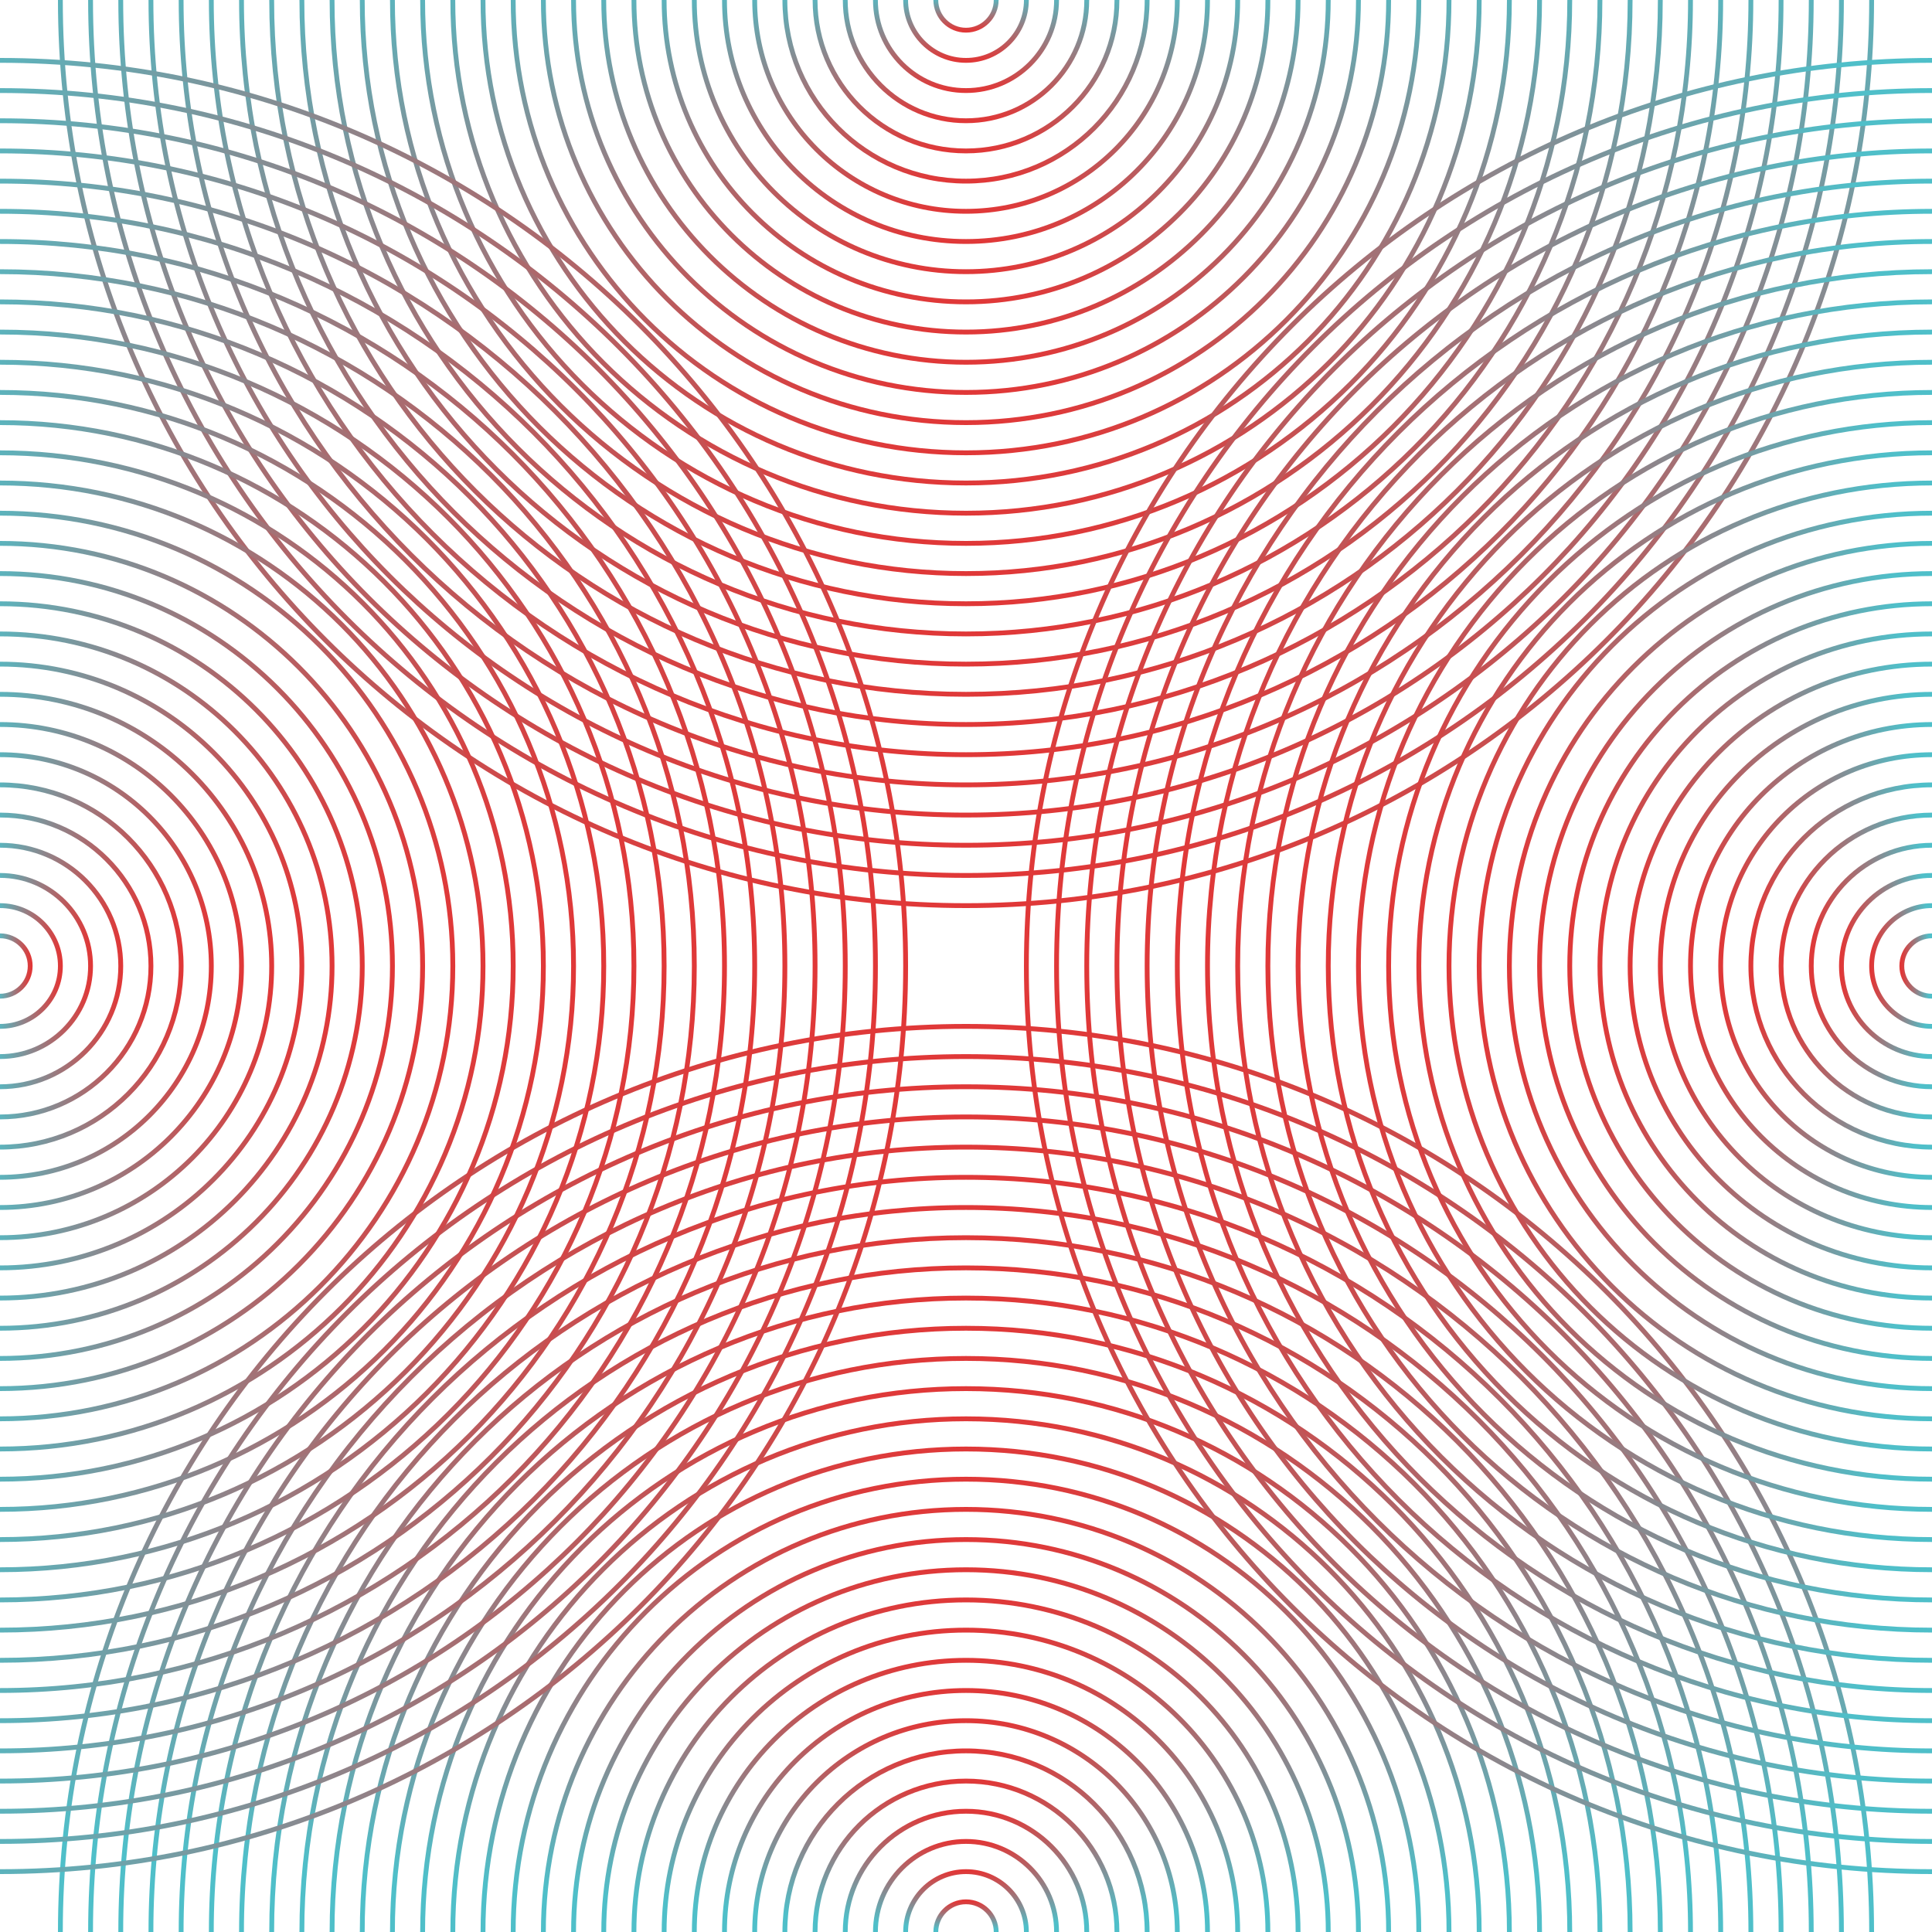
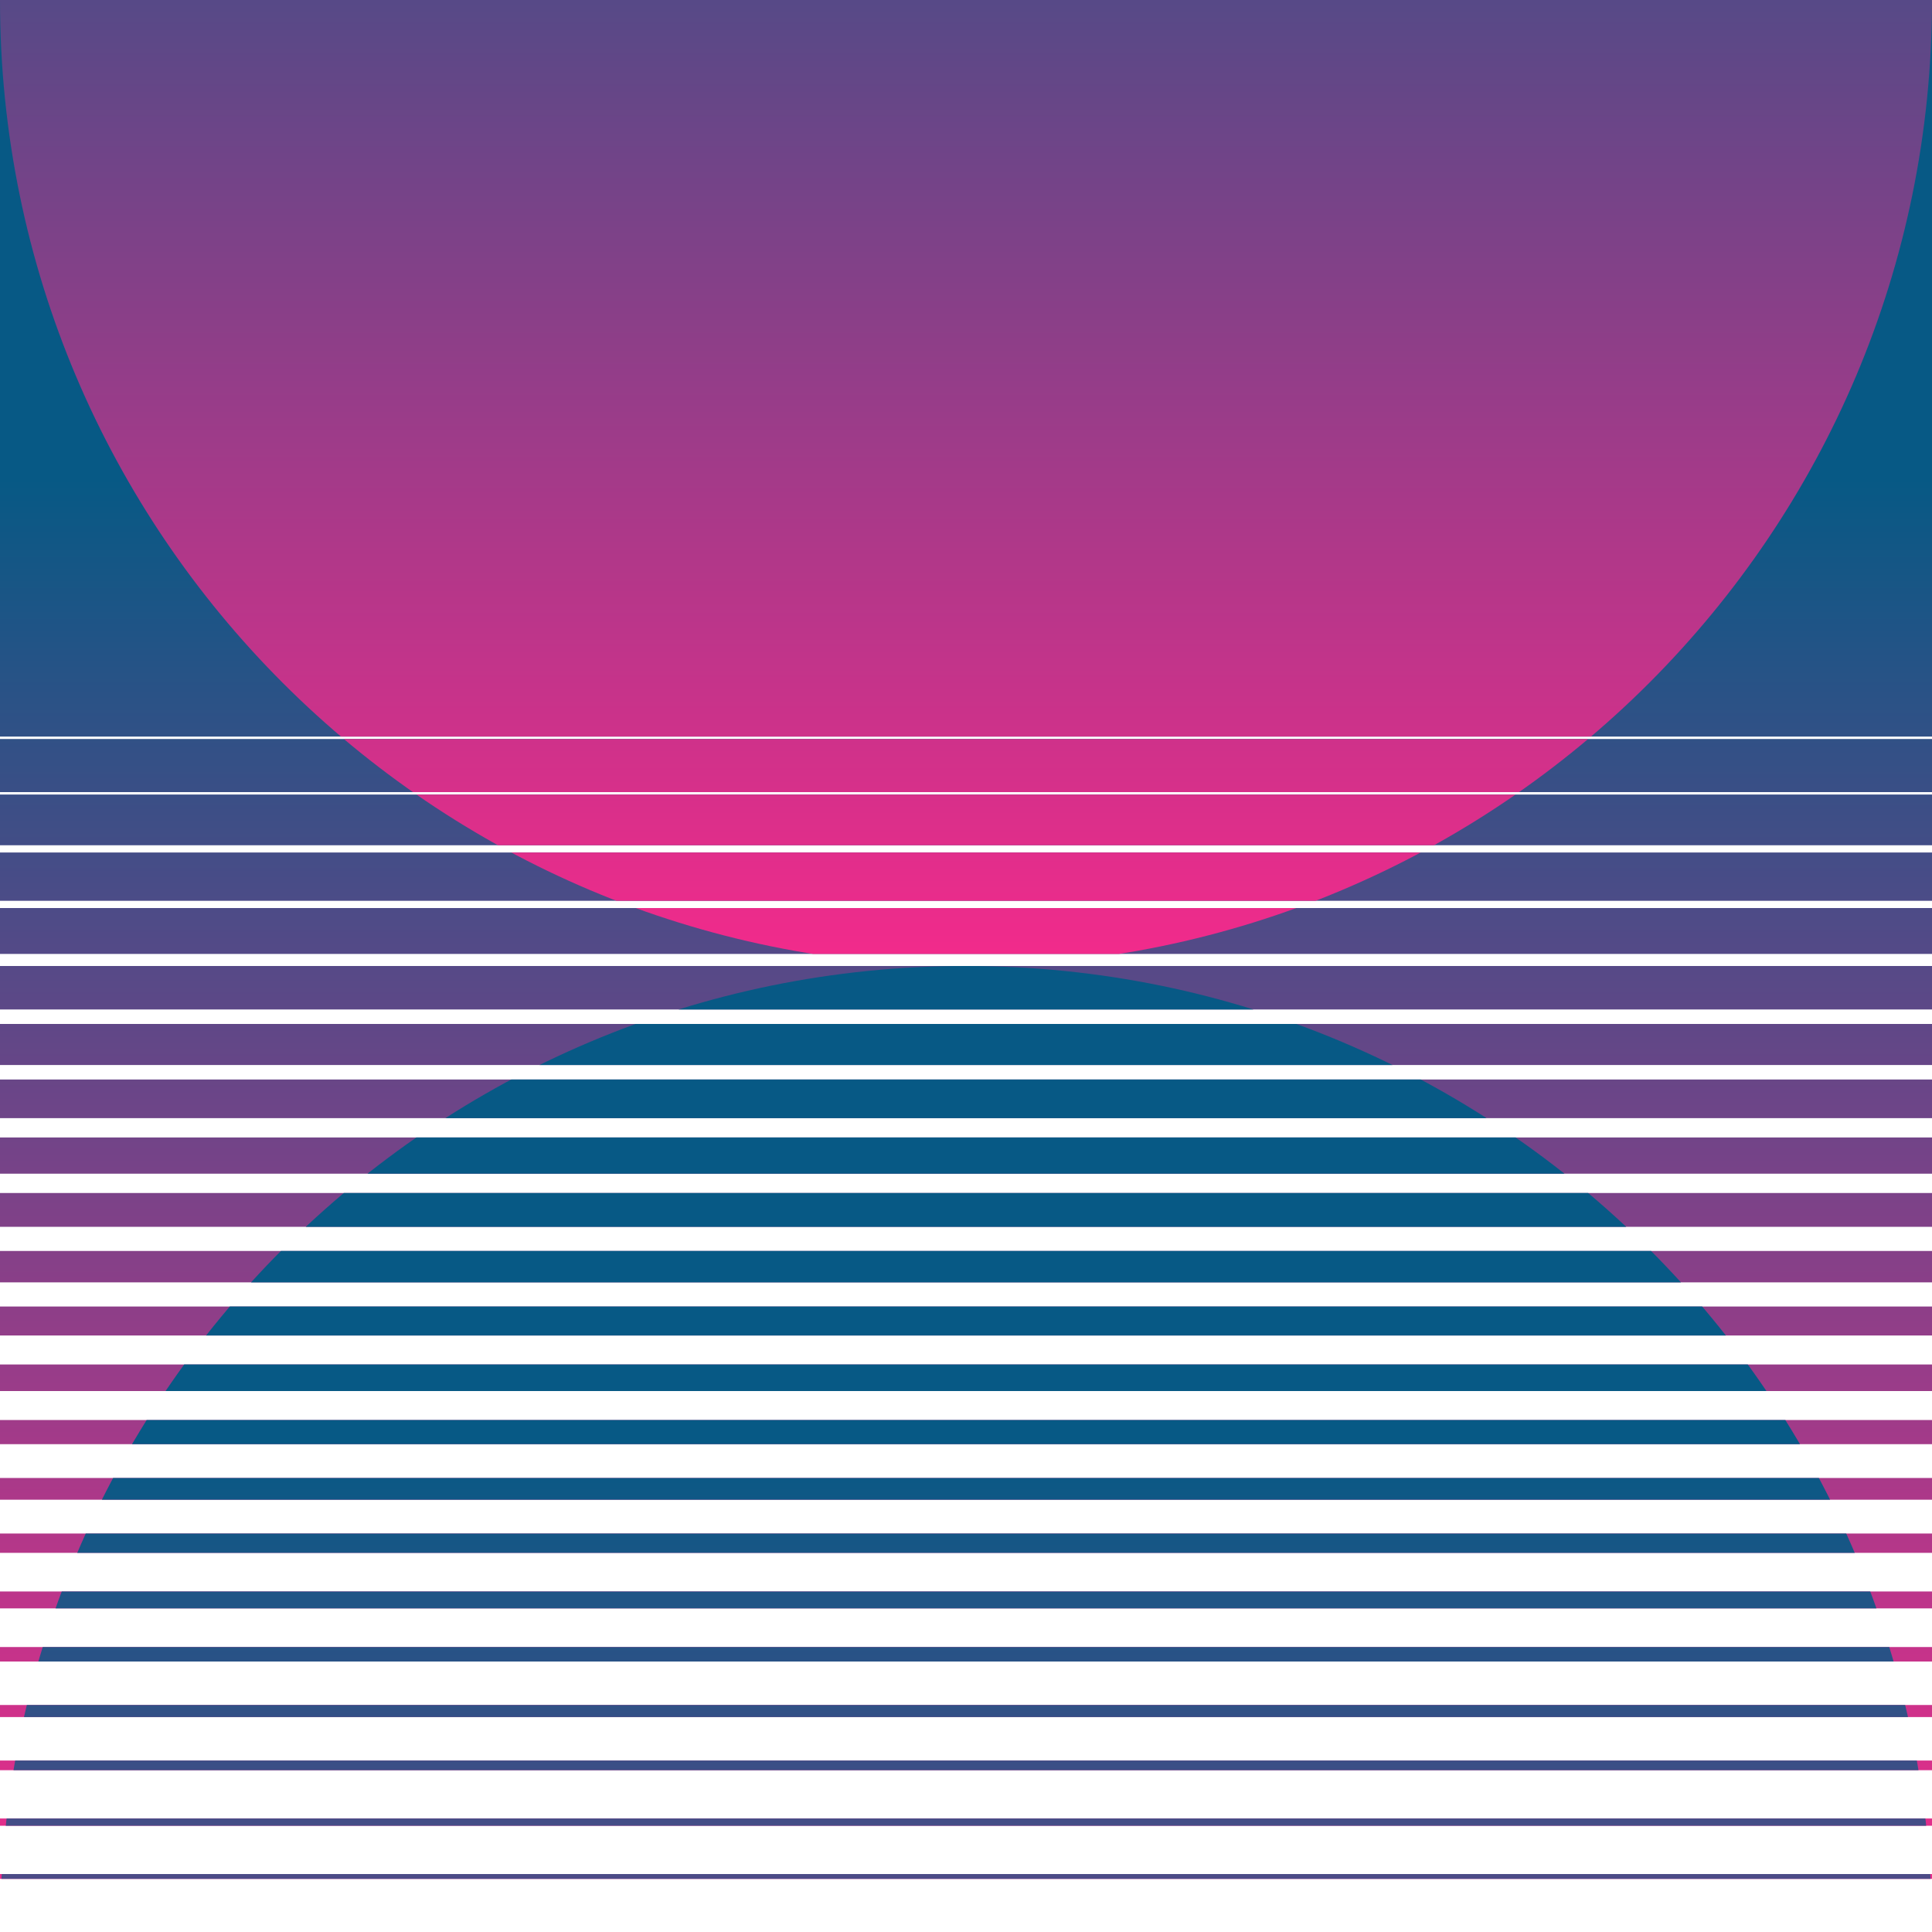
<svg xmlns="http://www.w3.org/2000/svg" version="1.1" viewBox="0 0 800 800">
  <defs>
-     <linearGradient x1="50%" y1="0%" x2="50%" y2="100%" id="rrreflection-grad">
-       <stop stop-color="hsl(185, 53%, 55%)" stop-opacity="1" offset="45%" />
-       <stop stop-color="hsl(0, 73%, 55%)" stop-opacity="1" offset="100%" />
+     <linearGradient x1="50%" y1="0%" x2="50%" y2="100%" id="hhhorizon-grad">
+       <stop stop-color="#075985" stop-opacity="1" offset="25%" />
+       <stop stop-color="hsl(331, 90%, 56%)" stop-opacity="1" offset="100%" />
    </linearGradient>
-     <linearGradient x1="50%" y1="0%" x2="50%" y2="100%" id="rrreflection-grad-2">
-       <stop stop-color="hsl(0, 73%, 55%)" stop-opacity="1" offset="0%" />
-       <stop stop-color="hsl(185, 53%, 55%)" stop-opacity="1" offset="45%" />
+     <linearGradient x1="50%" y1="0%" x2="50%" y2="100%" id="hhhorizon-grad2">
+       <stop stop-color="hsl(331, 90%, 56%)" stop-opacity="1" offset="0%" />
+       <stop stop-color="#075985" stop-opacity="1" offset="75%" />
    </linearGradient>
-     <linearGradient gradientTransform="rotate(270)" x1="50%" y1="0%" x2="50%" y2="100%" id="rrreflection-grad-3">
-       <stop stop-color="hsl(185, 53%, 55%)" stop-opacity="1" offset="45%" />
-       <stop stop-color="hsl(0, 73%, 55%)" stop-opacity="1" offset="100%" />
-     </linearGradient>
-     <linearGradient gradientTransform="rotate(270)" x1="50%" y1="0%" x2="50%" y2="100%" id="rrreflection-grad-4">
-       <stop stop-color="hsl(0, 73%, 55%)" stop-opacity="1" offset="0%" />
-       <stop stop-color="hsl(185, 53%, 55%)" stop-opacity="1" offset="45%" />
-     </linearGradient>
+     <clipPath id="SvgjsClipPath1010">
+       <rect width="800" height="35" x="0" y="0" />
+       <rect width="800" height="34" x="0" y="24" />
+       <rect width="800" height="33" x="0" y="47" />
+       <rect width="800" height="32" x="0" y="71" />
+       <rect width="800" height="31" x="0" y="94" />
+       <rect width="800" height="30" x="0" y="118" />
+       <rect width="800" height="29" x="0" y="141" />
+       <rect width="800" height="28" x="0" y="165" />
+       <rect width="800" height="27" x="0" y="188" />
+       <rect width="800" height="26" x="0" y="212" />
+       <rect width="800" height="25" x="0" y="235" />
+       <rect width="800" height="24" x="0" y="259" />
+       <rect width="800" height="23" x="0" y="282" />
+       <rect width="800" height="22" x="0" y="306" />
+       <rect width="800" height="21" x="0" y="329" />
+       <rect width="800" height="20" x="0" y="353" />
+       <rect width="800" height="19" x="0" y="376" />
+       <rect width="800" height="18" x="0" y="400" />
+       <rect width="800" height="17" x="0" y="424" />
+       <rect width="800" height="16" x="0" y="447" />
+       <rect width="800" height="15" x="0" y="471" />
+       <rect width="800" height="14" x="0" y="494" />
+       <rect width="800" height="13" x="0" y="518" />
+       <rect width="800" height="12" x="0" y="541" />
+       <rect width="800" height="11" x="0" y="565" />
+       <rect width="800" height="10" x="0" y="588" />
+       <rect width="800" height="9" x="0" y="612" />
+       <rect width="800" height="8" x="0" y="635" />
+       <rect width="800" height="7" x="0" y="659" />
+       <rect width="800" height="6" x="0" y="682" />
+       <rect width="800" height="5" x="0" y="706" />
+       <rect width="800" height="4" x="0" y="729" />
+       <rect width="800" height="3" x="0" y="753" />
+       <rect width="800" height="2" x="0" y="776" />
+       <rect width="800" height="1" x="0" y="800" />
+     </clipPath>
+     <clipPath>
+       <rect width="800" height="1" x="0" y="35" />
+       <rect width="800" height="2" x="0" y="70" />
+       <rect width="800" height="3" x="0" y="105" />
+       <rect width="800" height="4" x="0" y="140" />
+       <rect width="800" height="5" x="0" y="175" />
+       <rect width="800" height="6" x="0" y="210" />
+       <rect width="800" height="7" x="0" y="245" />
+       <rect width="800" height="8" x="0" y="280" />
+       <rect width="800" height="9" x="0" y="315" />
+       <rect width="800" height="10" x="0" y="350" />
+       <rect width="800" height="11" x="0" y="385" />
+       <rect width="800" height="12" x="0" y="420" />
+       <rect width="800" height="13" x="0" y="455" />
+       <rect width="800" height="14" x="0" y="490" />
+       <rect width="800" height="15" x="0" y="525" />
+       <rect width="800" height="16" x="0" y="560" />
+       <rect width="800" height="17" x="0" y="595" />
+       <rect width="800" height="18" x="0" y="630" />
+       <rect width="800" height="19" x="0" y="665" />
+       <rect width="800" height="20" x="0" y="700" />
+       <rect width="800" height="21" x="0" y="735" />
+       <rect width="800" height="22" x="0" y="770" />
+       <rect width="800" height="23" x="0" y="805" />
+     </clipPath>
  </defs>
-   <g stroke-width="2" stroke="url(#rrreflection-grad)" fill="none">
-     <circle r="375" cx="50%" cy="0" />
-     <circle r="362.5" cx="50%" cy="0" />
-     <circle r="350" cx="50%" cy="0" />
-     <circle r="337.5" cx="50%" cy="0" />
-     <circle r="325" cx="50%" cy="0" />
-     <circle r="312.5" cx="50%" cy="0" />
-     <circle r="300" cx="50%" cy="0" />
-     <circle r="287.5" cx="50%" cy="0" />
-     <circle r="275" cx="50%" cy="0" />
-     <circle r="262.5" cx="50%" cy="0" />
-     <circle r="250" cx="50%" cy="0" />
-     <circle r="237.5" cx="50%" cy="0" />
-     <circle r="225" cx="50%" cy="0" />
-     <circle r="212.5" cx="50%" cy="0" />
-     <circle r="200" cx="50%" cy="0" />
-     <circle r="187.5" cx="50%" cy="0" />
-     <circle r="175" cx="50%" cy="0" />
-     <circle r="162.5" cx="50%" cy="0" />
-     <circle r="150" cx="50%" cy="0" />
-     <circle r="137.5" cx="50%" cy="0" />
-     <circle r="125" cx="50%" cy="0" />
-     <circle r="112.5" cx="50%" cy="0" />
-     <circle r="100" cx="50%" cy="0" />
-     <circle r="87.5" cx="50%" cy="0" />
-     <circle r="75" cx="50%" cy="0" />
-     <circle r="62.5" cx="50%" cy="0" />
-     <circle r="50" cx="50%" cy="0" />
-     <circle r="37.5" cx="50%" cy="0" />
-     <circle r="25" cx="50%" cy="0" />
-     <circle r="12.5" cx="50%" cy="0" />
-   </g>
-   <g stroke-width="2" stroke="url(#rrreflection-grad-2)" fill="none">
-     <circle r="375" cx="50%" cy="100%" />
-     <circle r="362.5" cx="50%" cy="100%" />
-     <circle r="350" cx="50%" cy="100%" />
-     <circle r="337.5" cx="50%" cy="100%" />
-     <circle r="325" cx="50%" cy="100%" />
-     <circle r="312.5" cx="50%" cy="100%" />
-     <circle r="300" cx="50%" cy="100%" />
-     <circle r="287.5" cx="50%" cy="100%" />
-     <circle r="275" cx="50%" cy="100%" />
-     <circle r="262.5" cx="50%" cy="100%" />
-     <circle r="250" cx="50%" cy="100%" />
-     <circle r="237.5" cx="50%" cy="100%" />
-     <circle r="225" cx="50%" cy="100%" />
-     <circle r="212.5" cx="50%" cy="100%" />
-     <circle r="200" cx="50%" cy="100%" />
-     <circle r="187.5" cx="50%" cy="100%" />
-     <circle r="175" cx="50%" cy="100%" />
-     <circle r="162.5" cx="50%" cy="100%" />
-     <circle r="150" cx="50%" cy="100%" />
-     <circle r="137.5" cx="50%" cy="100%" />
-     <circle r="125" cx="50%" cy="100%" />
-     <circle r="112.5" cx="50%" cy="100%" />
-     <circle r="100" cx="50%" cy="100%" />
-     <circle r="87.5" cx="50%" cy="100%" />
-     <circle r="75" cx="50%" cy="100%" />
-     <circle r="62.5" cx="50%" cy="100%" />
-     <circle r="50" cx="50%" cy="100%" />
-     <circle r="37.5" cx="50%" cy="100%" />
-     <circle r="25" cx="50%" cy="100%" />
-     <circle r="12.5" cx="50%" cy="100%" />
-   </g>
-   <g stroke-width="2" stroke="url(#rrreflection-grad-3)" fill="none">
-     <circle r="375" cx="0" cy="50%" />
-     <circle r="362.5" cx="0" cy="50%" />
-     <circle r="350" cx="0" cy="50%" />
-     <circle r="337.5" cx="0" cy="50%" />
-     <circle r="325" cx="0" cy="50%" />
-     <circle r="312.5" cx="0" cy="50%" />
-     <circle r="300" cx="0" cy="50%" />
-     <circle r="287.5" cx="0" cy="50%" />
-     <circle r="275" cx="0" cy="50%" />
-     <circle r="262.5" cx="0" cy="50%" />
-     <circle r="250" cx="0" cy="50%" />
-     <circle r="237.5" cx="0" cy="50%" />
-     <circle r="225" cx="0" cy="50%" />
-     <circle r="212.5" cx="0" cy="50%" />
-     <circle r="200" cx="0" cy="50%" />
-     <circle r="187.5" cx="0" cy="50%" />
-     <circle r="175" cx="0" cy="50%" />
-     <circle r="162.5" cx="0" cy="50%" />
-     <circle r="150" cx="0" cy="50%" />
-     <circle r="137.5" cx="0" cy="50%" />
-     <circle r="125" cx="0" cy="50%" />
-     <circle r="112.5" cx="0" cy="50%" />
-     <circle r="100" cx="0" cy="50%" />
-     <circle r="87.5" cx="0" cy="50%" />
-     <circle r="75" cx="0" cy="50%" />
-     <circle r="62.5" cx="0" cy="50%" />
-     <circle r="50" cx="0" cy="50%" />
-     <circle r="37.5" cx="0" cy="50%" />
-     <circle r="25" cx="0" cy="50%" />
-     <circle r="12.5" cx="0" cy="50%" />
-   </g>
-   <g stroke-width="2" stroke="url(#rrreflection-grad-4)" fill="none">
-     <circle r="375" cx="100%" cy="50%" />
-     <circle r="362.5" cx="100%" cy="50%" />
-     <circle r="350" cx="100%" cy="50%" />
-     <circle r="337.5" cx="100%" cy="50%" />
-     <circle r="325" cx="100%" cy="50%" />
-     <circle r="312.5" cx="100%" cy="50%" />
-     <circle r="300" cx="100%" cy="50%" />
-     <circle r="287.5" cx="100%" cy="50%" />
-     <circle r="275" cx="100%" cy="50%" />
-     <circle r="262.5" cx="100%" cy="50%" />
-     <circle r="250" cx="100%" cy="50%" />
-     <circle r="237.5" cx="100%" cy="50%" />
-     <circle r="225" cx="100%" cy="50%" />
-     <circle r="212.5" cx="100%" cy="50%" />
-     <circle r="200" cx="100%" cy="50%" />
-     <circle r="187.5" cx="100%" cy="50%" />
-     <circle r="175" cx="100%" cy="50%" />
-     <circle r="162.5" cx="100%" cy="50%" />
-     <circle r="150" cx="100%" cy="50%" />
-     <circle r="137.5" cx="100%" cy="50%" />
-     <circle r="125" cx="100%" cy="50%" />
-     <circle r="112.5" cx="100%" cy="50%" />
-     <circle r="100" cx="100%" cy="50%" />
-     <circle r="87.5" cx="100%" cy="50%" />
-     <circle r="75" cx="100%" cy="50%" />
-     <circle r="62.5" cx="100%" cy="50%" />
-     <circle r="50" cx="100%" cy="50%" />
-     <circle r="37.5" cx="100%" cy="50%" />
-     <circle r="25" cx="100%" cy="50%" />
-     <circle r="12.5" cx="100%" cy="50%" />
-   </g>
+   <rect width="800" height="800" fill="url(#hhhorizon-grad)" clip-path="url(&quot;#SvgjsClipPath1010&quot;)" />
+   <circle r="400" cx="400" cy="0" fill="url(#hhhorizon-grad)" clip-path="url(&quot;#SvgjsClipPath1010&quot;)" />
+   <circle r="400" cx="400" cy="800" fill="url(#hhhorizon-grad)" clip-path="url(&quot;#SvgjsClipPath1010&quot;)" />
</svg>
